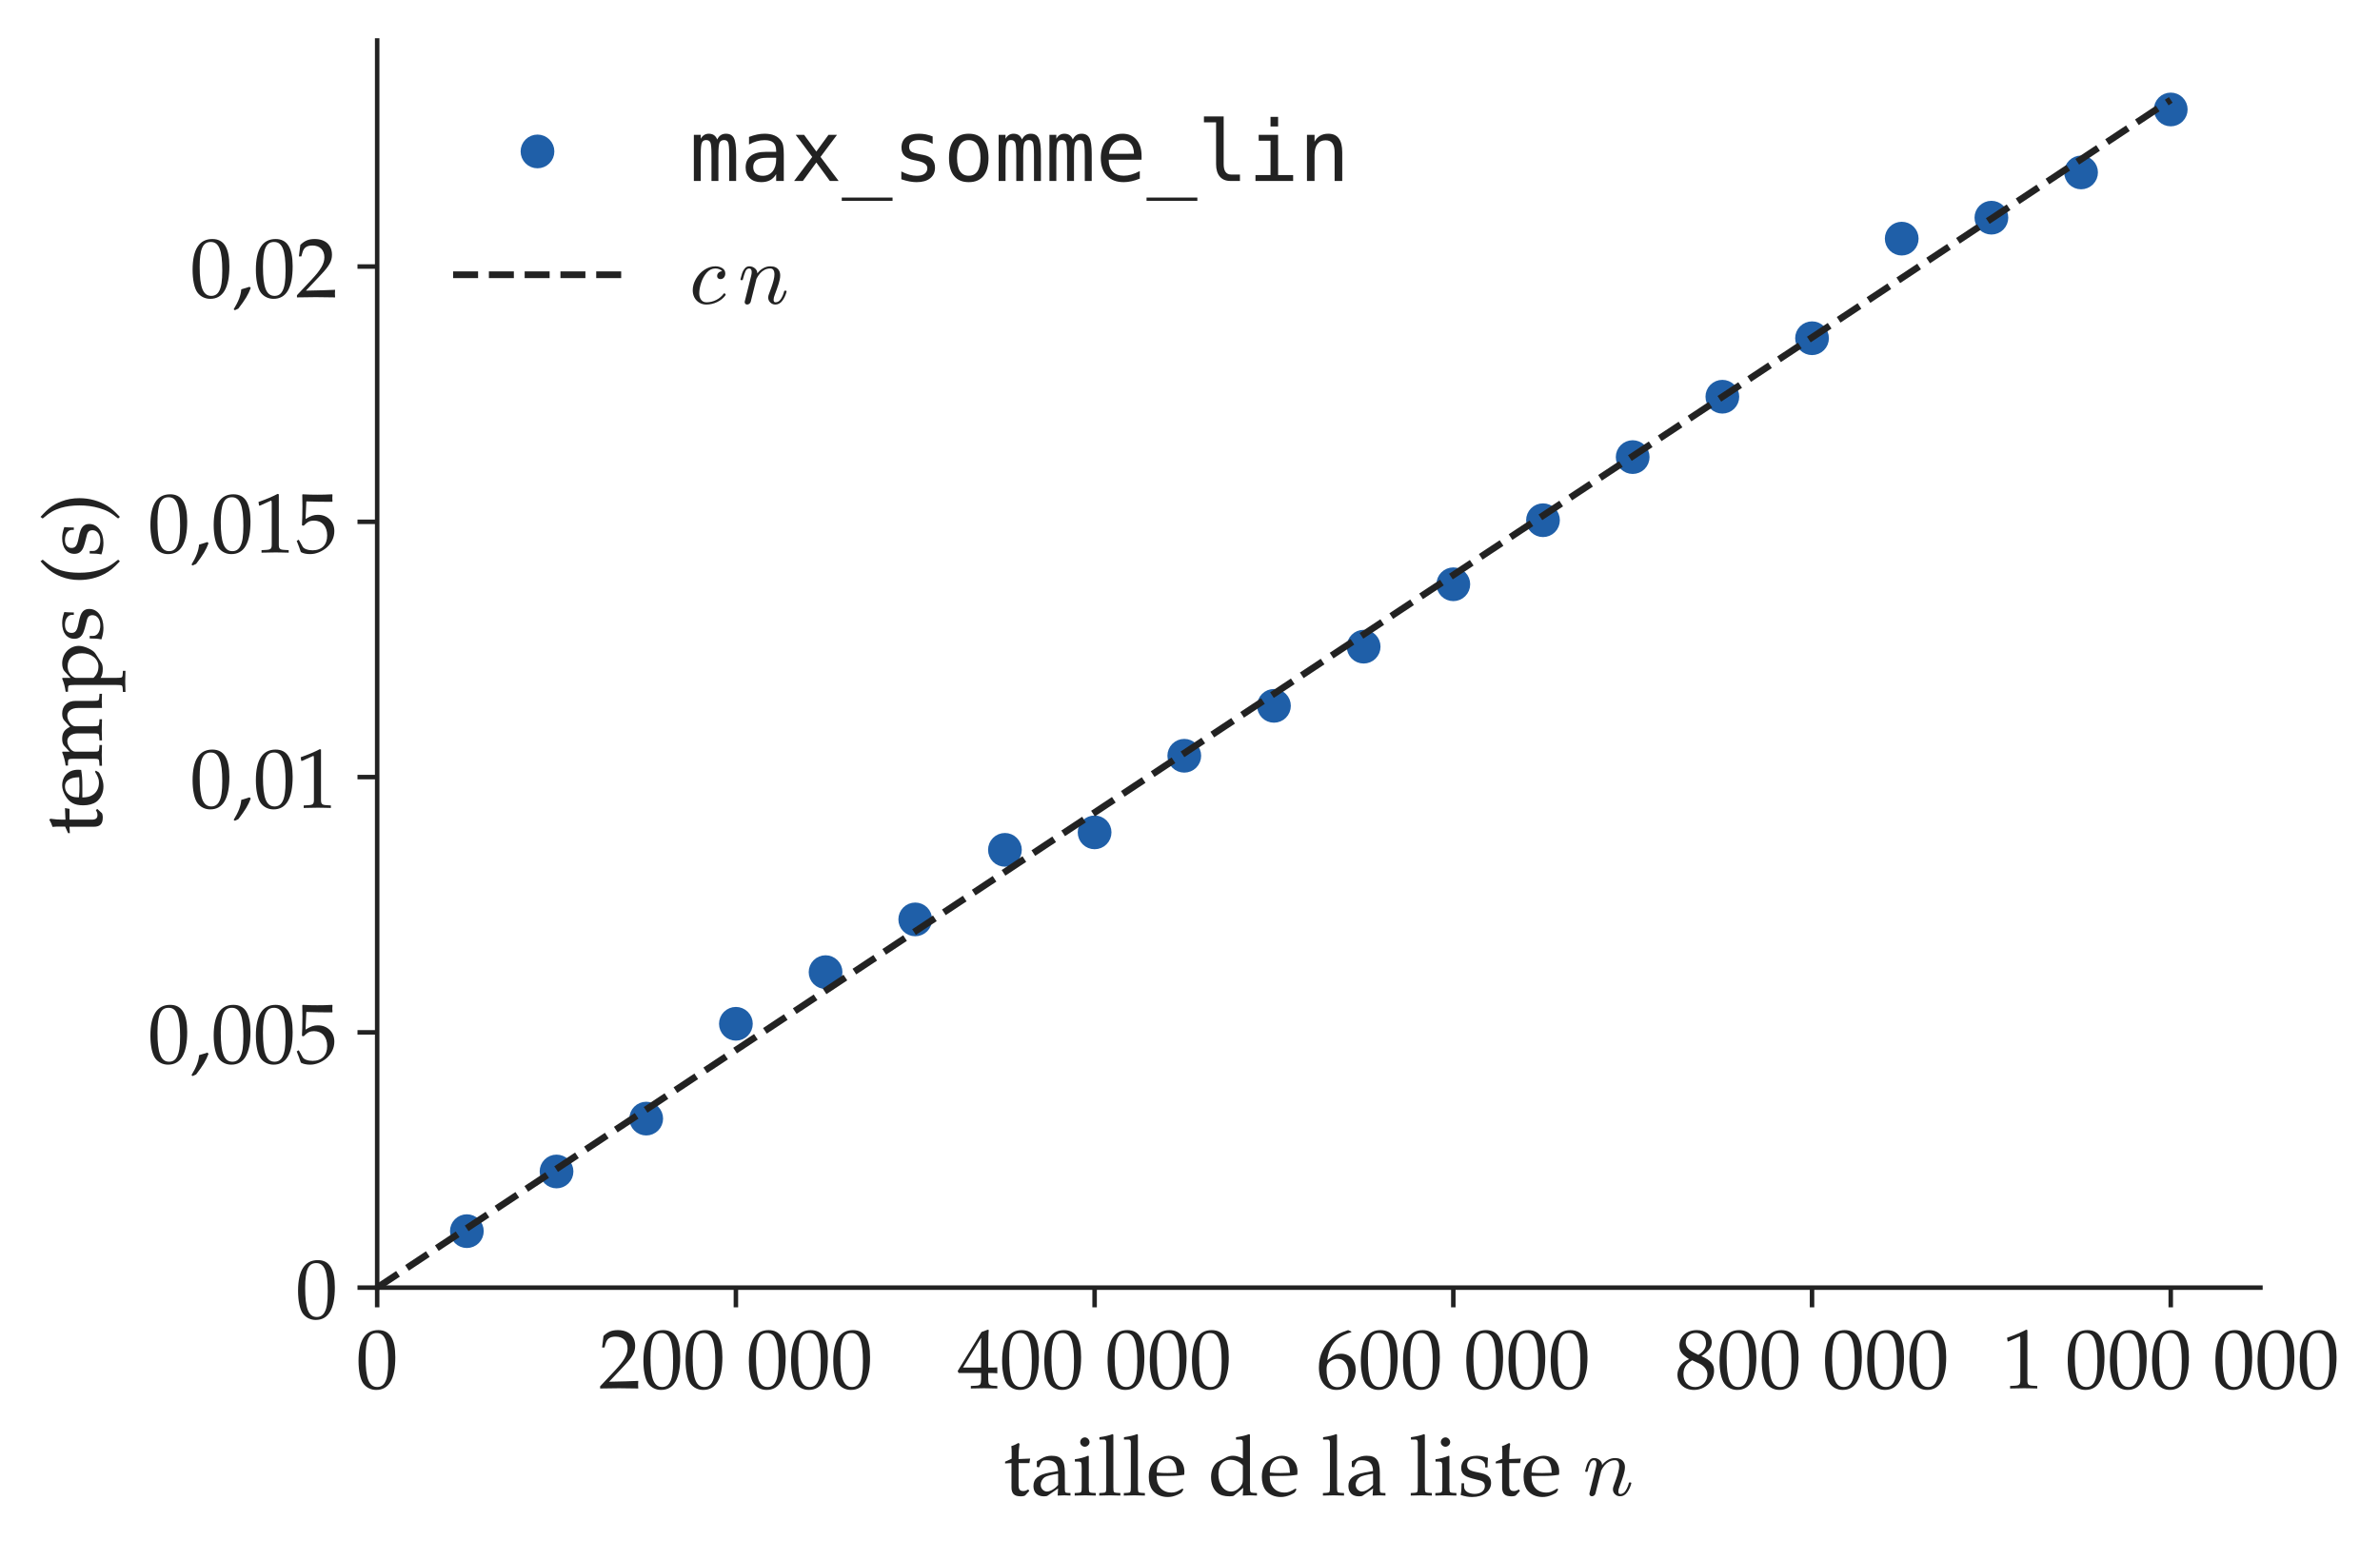
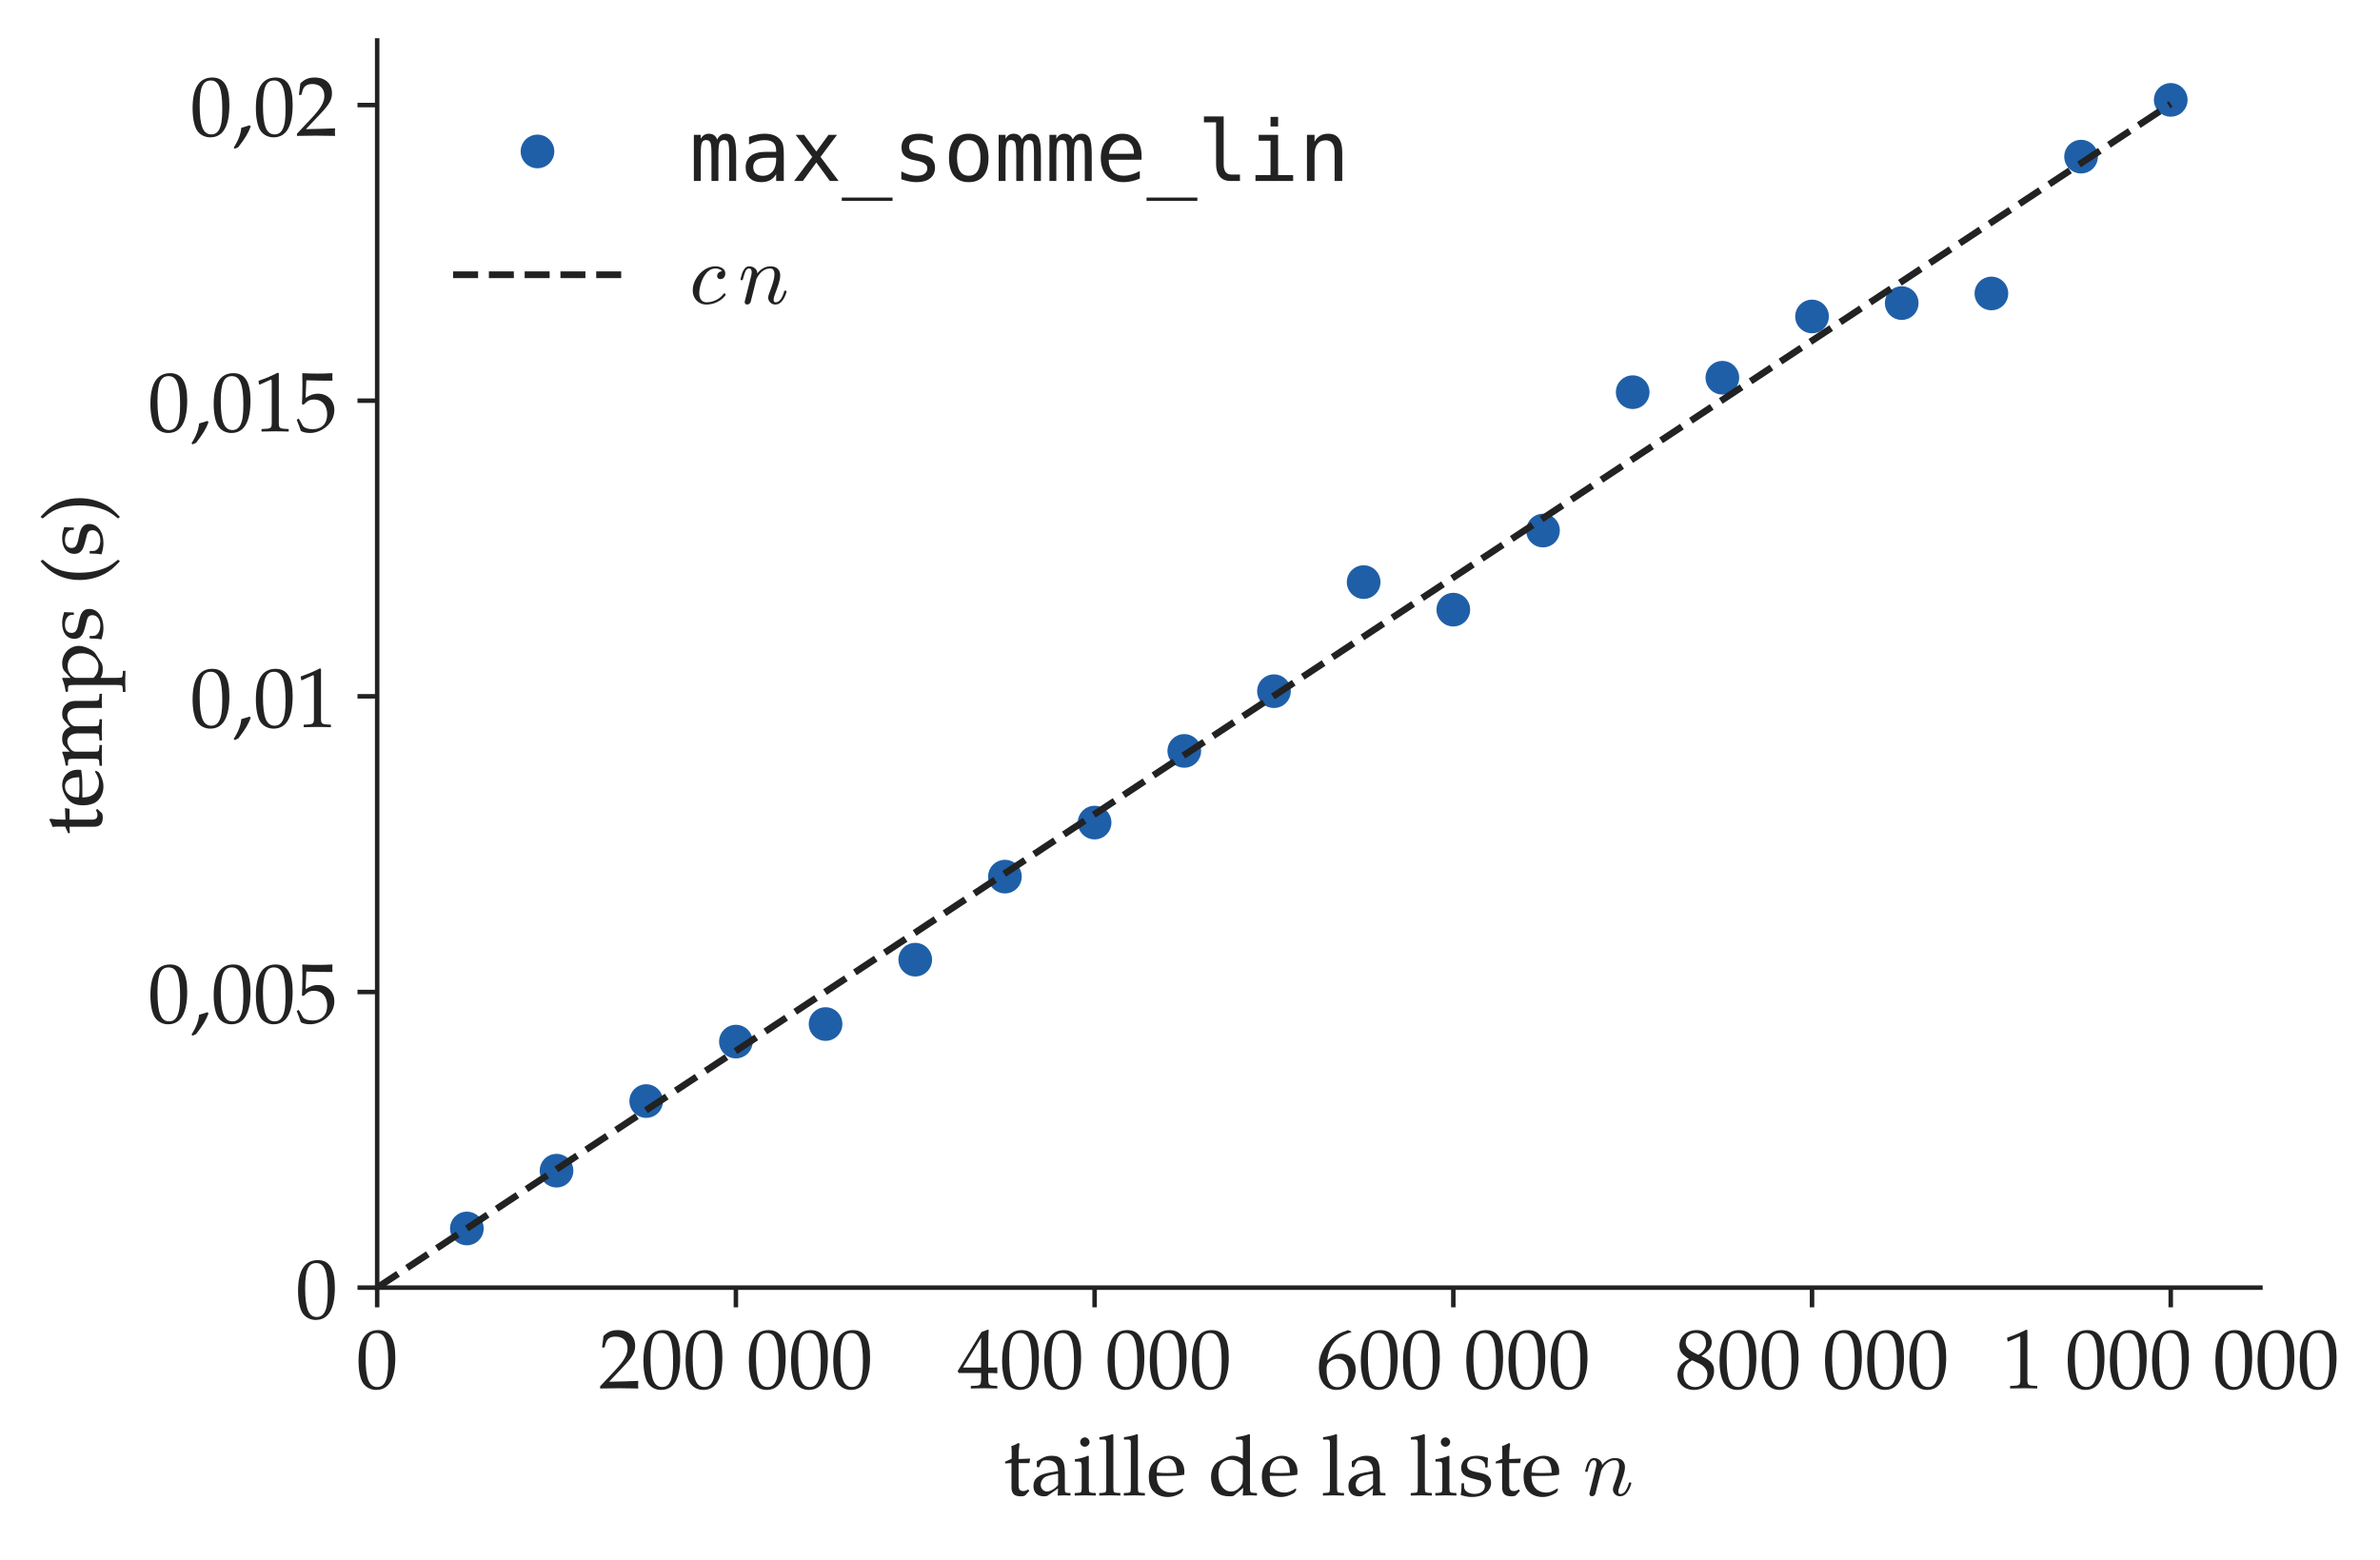
<svg xmlns="http://www.w3.org/2000/svg" xmlns:xlink="http://www.w3.org/1999/xlink" width="423.11pt" height="277.366pt" viewBox="0 0 423.11 277.366" version="1.1">
  <defs>
    <style type="text/css">*{stroke-linejoin: round; stroke-linecap: butt}</style>
  </defs>
  <g id="figure_1">
    <g id="patch_1">
      <path d="M 0 277.366  L 423.11 277.366  L 423.11 0  L 0 0  L 0 277.366  z " style="fill: none" />
    </g>
    <g id="axes_1">
      <g id="patch_2">
        <path d="M 67.053 228.96  L 401.853 228.96  L 401.853 7.2  L 67.053 7.2  L 67.053 228.96  z " style="fill: none" />
      </g>
      <g id="matplotlib.axis_1">
        <g id="xtick_1">
          <g id="line2d_1">
            <defs>
-               <path id="m8d0bcfc36c" d="M 0 0  L 0 3.5  " style="stroke: #222222; stroke-width: 0.8" />
-             </defs>
-             <g>
-               <use xlink:href="#m8d0bcfc36c" x="67.053" y="228.96" style="fill: #222222; stroke: #222222; stroke-width: 0.8" />
+               <path id="m7a9b506612" d="M 0 0  L 0 3.5  " style="stroke: #222222; stroke-width: 0.8" />
+             </defs>
+             <g>
+               <use xlink:href="#m7a9b506612" x="67.053" y="228.96" style="fill: #222222; stroke: #222222; stroke-width: 0.8" />
            </g>
          </g>
          <g id="text_1">
            <g style="fill: #222222" transform="translate(63.30313 246.8491) scale(0.15 -0.15)">
              <defs>
                <path id="P052-Roman-30" d="M 1683 4410  C 691 4410 186 3622 186 2074  C 186 1325 320 678 544 365  C 768 51 1126 -128 1523 -128  C 2490 -128 2976 698 2976 2349  C 2976 3744 2560 4410 1683 4410  z M 1568 4186  C 2189 4186 2438 3558 2438 2022  C 2438 1235 2368 762 2195 454  C 2067 218 1869 96 1606 96  C 979 96 723 742 723 2304  C 723 3661 960 4186 1568 4186  z " transform="scale(0.015625)" />
              </defs>
              <use xlink:href="#P052-Roman-30" />
            </g>
          </g>
        </g>
        <g id="xtick_2">
          <g id="line2d_2">
            <g>
-               <use xlink:href="#m8d0bcfc36c" x="130.825" y="228.96" style="fill: #222222; stroke: #222222; stroke-width: 0.8" />
+               <use xlink:href="#m7a9b506612" x="130.825" y="228.96" style="fill: #222222; stroke: #222222; stroke-width: 0.8" />
            </g>
          </g>
          <g id="text_2">
            <g style="fill: #222222" transform="translate(106.4496 246.8491) scale(0.15 -0.15)">
              <defs>
                <path id="P052-Roman-32" d="M 102 147  L 102 -19  C 883 -6 1248 0 1530 0  C 1805 0 2182 -6 2995 -19  C 2982 109 2982 173 2982 269  C 2982 358 2982 422 2995 557  C 2259 525 1965 518 781 493  L 1946 1728  C 2566 2387 2758 2739 2758 3219  C 2758 3955 2259 4410 1446 4410  C 986 4410 678 4282 358 3962  L 250 3091  L 435 3091  L 518 3386  C 621 3757 851 3917 1280 3917  C 1837 3917 2182 3578 2182 3027  C 2182 2541 1914 2074 1190 1306  L 102 147  z " transform="scale(0.015625)" />
                <path id="P052-Roman-20" transform="scale(0.015625)" />
              </defs>
              <use xlink:href="#P052-Roman-32" />
              <use xlink:href="#P052-Roman-30" x="50" />
              <use xlink:href="#P052-Roman-30" x="100" />
              <use xlink:href="#P052-Roman-20" x="150" />
              <use xlink:href="#P052-Roman-30" x="175" />
              <use xlink:href="#P052-Roman-30" x="225" />
              <use xlink:href="#P052-Roman-30" x="275" />
            </g>
          </g>
        </g>
        <g id="xtick_3">
          <g id="line2d_3">
            <g>
-               <use xlink:href="#m8d0bcfc36c" x="194.596" y="228.96" style="fill: #222222; stroke: #222222; stroke-width: 0.8" />
+               <use xlink:href="#m7a9b506612" x="194.596" y="228.96" style="fill: #222222; stroke: #222222; stroke-width: 0.8" />
            </g>
          </g>
          <g id="text_3">
            <g style="fill: #222222" transform="translate(170.221 246.8491) scale(0.15 -0.15)">
              <defs>
                <path id="P052-Roman-34" d="M 1792 1158  L 1792 678  C 1779 282 1728 211 1408 192  L 1011 173  L 1011 -19  C 1587 -6 1837 0 2016 0  C 2208 0 2464 -6 3021 -19  L 3021 173  L 2714 192  C 2394 218 2342 282 2330 678  L 2330 1158  C 2707 1158 2842 1152 3021 1133  L 3021 1587  C 2822 1568 2701 1568 2502 1568  L 2483 1568  L 2330 1568  L 2330 2458  C 2330 3654 2342 4243 2374 4410  L 2298 4442  L 1824 4269  L 13 1306  L 83 1158  L 1792 1158  z M 1792 1568  L 416 1568  L 1792 3821  L 1792 1568  z " transform="scale(0.015625)" />
              </defs>
              <use xlink:href="#P052-Roman-34" />
              <use xlink:href="#P052-Roman-30" x="50" />
              <use xlink:href="#P052-Roman-30" x="100" />
              <use xlink:href="#P052-Roman-20" x="150" />
              <use xlink:href="#P052-Roman-30" x="175" />
              <use xlink:href="#P052-Roman-30" x="225" />
              <use xlink:href="#P052-Roman-30" x="275" />
            </g>
          </g>
        </g>
        <g id="xtick_4">
          <g id="line2d_4">
            <g>
-               <use xlink:href="#m8d0bcfc36c" x="258.367" y="228.96" style="fill: #222222; stroke: #222222; stroke-width: 0.8" />
+               <use xlink:href="#m7a9b506612" x="258.367" y="228.96" style="fill: #222222; stroke: #222222; stroke-width: 0.8" />
            </g>
          </g>
          <g id="text_4">
            <g style="fill: #222222" transform="translate(233.9924 246.8491) scale(0.15 -0.15)">
              <defs>
                <path id="P052-Roman-36" d="M 838 2118  C 973 3277 1510 3904 2662 4250  L 2662 4301  L 2426 4410  C 1811 4205 1549 4077 1222 3795  C 563 3238 205 2458 205 1581  C 205 518 710 -128 1542 -128  C 2374 -128 2995 525 2995 1402  C 2995 2138 2554 2618 1875 2618  C 1555 2618 1363 2534 986 2234  L 838 2118  z M 1626 2234  C 2125 2234 2445 1818 2445 1178  C 2445 512 2125 83 1626 83  C 1075 83 787 544 787 1408  C 787 1638 813 1754 883 1862  C 1024 2080 1325 2234 1626 2234  z " transform="scale(0.015625)" />
              </defs>
              <use xlink:href="#P052-Roman-36" />
              <use xlink:href="#P052-Roman-30" x="50" />
              <use xlink:href="#P052-Roman-30" x="100" />
              <use xlink:href="#P052-Roman-20" x="150" />
              <use xlink:href="#P052-Roman-30" x="175" />
              <use xlink:href="#P052-Roman-30" x="225" />
              <use xlink:href="#P052-Roman-30" x="275" />
            </g>
          </g>
        </g>
        <g id="xtick_5">
          <g id="line2d_5">
            <g>
-               <use xlink:href="#m8d0bcfc36c" x="322.139" y="228.96" style="fill: #222222; stroke: #222222; stroke-width: 0.8" />
+               <use xlink:href="#m7a9b506612" x="322.139" y="228.96" style="fill: #222222; stroke: #222222; stroke-width: 0.8" />
            </g>
          </g>
          <g id="text_5">
            <g style="fill: #222222" transform="translate(297.7638 246.8491) scale(0.15 -0.15)">
              <defs>
                <path id="P052-Roman-38" d="M 1075 2208  C 813 2086 704 2016 563 1882  C 320 1638 192 1350 192 1018  C 192 352 717 -128 1446 -128  C 2285 -128 2970 525 2970 1325  C 2970 1830 2739 2106 2003 2438  C 2586 2835 2790 3104 2790 3488  C 2790 4038 2336 4410 1658 4410  C 896 4410 339 3923 339 3251  C 339 2816 506 2573 1075 2208  z M 1818 1888  C 2227 1702 2464 1395 2464 1050  C 2464 512 2061 90 1542 90  C 998 90 646 467 646 1069  C 646 1536 832 1830 1306 2118  L 1818 1888  z M 1427 2707  C 1024 2906 819 3162 819 3482  C 819 3910 1126 4192 1581 4192  C 2048 4192 2355 3885 2355 3418  C 2355 3053 2195 2803 1779 2534  L 1427 2707  z " transform="scale(0.015625)" />
              </defs>
              <use xlink:href="#P052-Roman-38" />
              <use xlink:href="#P052-Roman-30" x="50" />
              <use xlink:href="#P052-Roman-30" x="100" />
              <use xlink:href="#P052-Roman-20" x="150" />
              <use xlink:href="#P052-Roman-30" x="175" />
              <use xlink:href="#P052-Roman-30" x="225" />
              <use xlink:href="#P052-Roman-30" x="275" />
            </g>
          </g>
        </g>
        <g id="xtick_6">
          <g id="line2d_6">
            <g>
-               <use xlink:href="#m8d0bcfc36c" x="385.91" y="228.96" style="fill: #222222; stroke: #222222; stroke-width: 0.8" />
+               <use xlink:href="#m7a9b506612" x="385.91" y="228.96" style="fill: #222222; stroke: #222222; stroke-width: 0.8" />
            </g>
          </g>
          <g id="text_6">
            <g style="fill: #222222" transform="translate(355.9103 246.8491) scale(0.15 -0.15)">
              <defs>
                <path id="P052-Roman-31" d="M 429 3552  L 493 3552  L 1318 3923  C 1325 3930 1331 3930 1338 3930  C 1376 3930 1389 3872 1389 3718  L 1389 614  C 1389 282 1318 211 973 192  L 614 173  L 614 -19  C 1171 -6 1530 0 1670 0  C 1754 0 1901 0 2112 -6  C 2202 -13 2374 -13 2675 -19  L 2675 173  L 2342 192  C 1997 211 1926 282 1926 614  L 1926 4410  L 1837 4442  C 1408 4218 979 4038 384 3827  L 429 3552  z " transform="scale(0.015625)" />
              </defs>
              <use xlink:href="#P052-Roman-31" />
              <use xlink:href="#P052-Roman-20" x="50" />
              <use xlink:href="#P052-Roman-30" x="75" />
              <use xlink:href="#P052-Roman-30" x="125" />
              <use xlink:href="#P052-Roman-30" x="175" />
              <use xlink:href="#P052-Roman-20" x="225" />
              <use xlink:href="#P052-Roman-30" x="250" />
              <use xlink:href="#P052-Roman-30" x="300" />
              <use xlink:href="#P052-Roman-30" x="350" />
            </g>
          </g>
        </g>
        <g id="text_7">
          <g style="fill: #222222" transform="translate(178.3531 265.9522) scale(0.15 -0.15)">
            <defs>
              <path id="P052-Roman-74" d="M 627 2445  L 627 602  C 627 128 838 -77 1331 -77  C 1478 -77 1632 -45 1670 0  L 1978 339  L 1894 448  C 1728 352 1645 326 1517 326  C 1267 326 1165 454 1165 768  L 1165 2445  L 1984 2445  L 2042 2790  L 1165 2752  L 1165 2995  C 1165 3258 1184 3533 1235 3904  L 1158 3974  C 998 3878 813 3795 614 3731  C 634 3552 640 3424 640 3226  L 640 2778  L 141 2554  L 141 2419  L 627 2445  z " transform="scale(0.015625)" />
              <path id="P052-Roman-61" d="M 2074 525  L 2042 -19  C 2355 -6 2451 0 2541 0  C 2624 0 2662 0 2880 -13  L 3014 -19  L 3014 173  L 2765 186  C 2598 205 2592 224 2586 557  L 2586 1728  C 2586 2662 2317 3002 1574 3002  C 1293 3002 1043 2931 800 2784  L 461 2579  L 461 2163  L 627 2118  L 710 2317  C 845 2618 909 2662 1203 2662  C 1805 2662 2054 2426 2074 1843  L 1440 1728  C 570 1568 205 1267 205 704  C 205 211 499 -77 1011 -77  C 1133 -77 1235 -58 1280 -26  L 2074 525  z M 2074 794  C 1888 531 1485 288 1235 288  C 973 288 755 518 755 800  C 755 1037 883 1261 1069 1382  C 1235 1478 1587 1568 2074 1638  L 2074 794  z " transform="scale(0.015625)" />
              <path id="P052-Roman-69" d="M 1203 2976  L 1146 3002  C 832 2867 480 2778 147 2739  L 147 2560  L 384 2560  C 646 2554 659 2528 666 2093  L 666 653  C 666 237 646 211 429 192  L 134 173  L 134 -19  C 582 -6 768 0 934 0  C 1101 0 1286 -6 1734 -19  L 1734 173  L 1440 192  C 1216 218 1210 230 1203 653  L 1203 2976  z M 909 4397  C 717 4397 550 4230 550 4038  C 550 3853 717 3686 902 3686  C 1088 3686 1261 3853 1261 4038  C 1261 4218 1088 4397 909 4397  z " transform="scale(0.015625)" />
              <path id="P052-Roman-6c" d="M 134 173  L 134 -19  C 582 -6 768 0 934 0  C 1101 0 1286 -6 1734 -19  L 1734 173  L 1440 192  C 1216 218 1210 230 1203 653  L 1203 4595  L 1146 4646  C 864 4538 653 4486 147 4410  L 147 4230  L 506 4230  C 621 4230 666 4160 666 3968  L 666 653  C 659 237 653 211 429 192  L 134 173  z " transform="scale(0.015625)" />
              <path id="P052-Roman-65" d="M 2797 448  L 2714 512  C 2310 269 2157 211 1882 211  C 1466 211 1120 397 941 710  C 819 915 774 1101 762 1472  L 1696 1472  C 2157 1472 2451 1498 2854 1562  C 2861 1651 2867 1709 2867 1786  C 2867 2522 2394 3002 1670 3002  C 1440 3002 1165 2918 902 2765  C 378 2458 166 2067 166 1395  C 166 998 262 653 435 410  C 691 70 1114 -128 1600 -128  C 1843 -128 2074 -77 2336 38  C 2502 109 2643 192 2669 230  L 2797 448  z M 2298 1709  C 1971 1696 1818 1690 1581 1690  C 1280 1690 1120 1696 774 1728  C 774 2029 800 2170 883 2342  C 1018 2618 1286 2790 1594 2790  C 1811 2790 1978 2707 2093 2534  C 2234 2323 2278 2138 2298 1709  z " transform="scale(0.015625)" />
              <path id="P052-Roman-64" d="M 2637 2797  C 2278 2957 2099 3002 1875 3002  C 1702 3002 1549 2963 1389 2880  L 826 2586  C 454 2394 224 1926 224 1382  C 224 870 397 448 704 192  C 928 6 1229 -77 1645 -77  C 1779 -77 1920 -51 1952 -26  L 2662 570  L 2630 -19  C 2918 -6 3034 0 3123 0  C 3174 0 3270 0 3398 -6  C 3443 -13 3565 -13 3706 -19  L 3706 173  L 3411 192  C 3187 218 3181 230 3174 653  L 3174 4595  L 3117 4646  C 2835 4538 2624 4486 2118 4410  L 2118 4230  L 2477 4230  C 2592 4230 2637 4160 2637 3968  L 2637 2797  z M 2637 1414  C 2637 998 2624 934 2541 787  C 2362 486 2048 288 1747 288  C 1184 288 781 832 781 1600  C 781 2291 1126 2701 1702 2701  C 1946 2701 2202 2618 2426 2464  C 2554 2374 2637 2291 2637 2240  L 2637 1414  z " transform="scale(0.015625)" />
              <path id="P052-Roman-73" d="M 262 915  C 262 474 243 282 192 26  C 531 -83 774 -128 1069 -128  C 1907 -128 2502 314 2502 947  C 2502 1152 2445 1293 2323 1421  C 2157 1581 1952 1658 1382 1766  C 858 1869 685 1997 685 2291  C 685 2611 902 2790 1299 2790  C 1734 2790 2054 2566 2054 2266  L 2054 2118  L 2234 2118  C 2240 2490 2246 2643 2266 2842  C 1920 2957 1702 3002 1434 3002  C 691 3002 237 2650 237 2074  C 237 1760 378 1555 672 1414  C 845 1338 1184 1235 1619 1139  C 1907 1075 2029 947 2029 698  C 2029 352 1709 109 1254 109  C 787 109 454 333 454 653  L 454 915  L 262 915  z " transform="scale(0.015625)" />
              <path id="Cmmi10-6e" d="M 494 109  Q 494 147 500 166  L 978 2075  Q 1025 2253 1025 2388  Q 1025 2663 838 2663  Q 638 2663 541 2423  Q 444 2184 353 1819  Q 353 1800 334 1789  Q 316 1778 300 1778  L 225 1778  Q 203 1778 187 1801  Q 172 1825 172 1844  Q 241 2122 305 2315  Q 369 2509 505 2668  Q 641 2828 844 2828  Q 1084 2828 1268 2676  Q 1453 2525 1453 2291  Q 1644 2541 1900 2684  Q 2156 2828 2444 2828  Q 2672 2828 2837 2750  Q 3003 2672 3095 2514  Q 3188 2356 3188 2138  Q 3188 1875 3070 1503  Q 2953 1131 2778 672  Q 2688 463 2688 288  Q 2688 97 2834 97  Q 3084 97 3251 365  Q 3419 634 3488 941  Q 3500 978 3541 978  L 3616 978  Q 3641 978 3658 962  Q 3675 947 3675 922  Q 3675 916 3669 903  Q 3581 541 3364 234  Q 3147 -72 2822 -72  Q 2597 -72 2437 83  Q 2278 238 2278 459  Q 2278 578 2328 709  Q 2409 919 2514 1209  Q 2619 1500 2686 1765  Q 2753 2031 2753 2234  Q 2753 2413 2679 2538  Q 2606 2663 2431 2663  Q 2197 2663 2000 2559  Q 1803 2456 1656 2286  Q 1509 2116 1388 1881  L 953 141  Q 931 53 854 -9  Q 778 -72 684 -72  Q 606 -72 550 -22  Q 494 28 494 109  z " transform="scale(0.015625)" />
            </defs>
            <use xlink:href="#P052-Roman-74" transform="translate(0 0.40625)" />
            <use xlink:href="#P052-Roman-61" transform="translate(32.59999 0.40625)" />
            <use xlink:href="#P052-Roman-69" transform="translate(82.59998 0.40625)" />
            <use xlink:href="#P052-Roman-6c" transform="translate(111.7 0.40625)" />
            <use xlink:href="#P052-Roman-6c" transform="translate(140.8 0.40625)" />
            <use xlink:href="#P052-Roman-65" transform="translate(169.8999 0.40625)" />
            <use xlink:href="#P052-Roman-20" transform="translate(217.7999 0.40625)" />
            <use xlink:href="#P052-Roman-64" transform="translate(242.7999 0.40625)" />
            <use xlink:href="#P052-Roman-65" transform="translate(303.8999 0.40625)" />
            <use xlink:href="#P052-Roman-20" transform="translate(351.7999 0.40625)" />
            <use xlink:href="#P052-Roman-6c" transform="translate(376.7999 0.40625)" />
            <use xlink:href="#P052-Roman-61" transform="translate(405.8999 0.40625)" />
            <use xlink:href="#P052-Roman-20" transform="translate(455.8999 0.40625)" />
            <use xlink:href="#P052-Roman-6c" transform="translate(480.8999 0.40625)" />
            <use xlink:href="#P052-Roman-69" transform="translate(509.9998 0.40625)" />
            <use xlink:href="#P052-Roman-73" transform="translate(539.0998 0.40625)" />
            <use xlink:href="#P052-Roman-74" transform="translate(581.4998 0.40625)" />
            <use xlink:href="#P052-Roman-65" transform="translate(614.0998 0.40625)" />
            <use xlink:href="#P052-Roman-20" transform="translate(661.9998 0.40625)" />
            <use xlink:href="#Cmmi10-6e" transform="translate(686.9998 0.40625)" />
          </g>
        </g>
      </g>
      <g id="matplotlib.axis_2">
        <g id="ytick_1">
          <g id="line2d_7">
            <defs>
-               <path id="m9d023a999b" d="M 0 0  L -3.5 0  " style="stroke: #222222; stroke-width: 0.8" />
-             </defs>
-             <g>
-               <use xlink:href="#m9d023a999b" x="67.053" y="228.96" style="fill: #222222; stroke: #222222; stroke-width: 0.8" />
+               <path id="mdf4f2e67e2" d="M 0 0  L -3.5 0  " style="stroke: #222222; stroke-width: 0.8" />
+             </defs>
+             <g>
+               <use xlink:href="#mdf4f2e67e2" x="67.053" y="228.96" style="fill: #222222; stroke: #222222; stroke-width: 0.8" />
            </g>
          </g>
          <g id="text_8">
            <g style="fill: #222222" transform="translate(52.55313 234.4045) scale(0.15 -0.15)">
              <use xlink:href="#P052-Roman-30" />
            </g>
          </g>
        </g>
        <g id="ytick_2">
          <g id="line2d_8">
            <g>
-               <use xlink:href="#m9d023a999b" x="67.053" y="183.568" style="fill: #222222; stroke: #222222; stroke-width: 0.8" />
+               <use xlink:href="#mdf4f2e67e2" x="67.053" y="176.389" style="fill: #222222; stroke: #222222; stroke-width: 0.8" />
            </g>
          </g>
          <g id="text_9">
-             <g style="fill: #222222" transform="translate(26.30313 189.0127) scale(0.15 -0.15)">
+             <g style="fill: #222222" transform="translate(26.30313 181.8338) scale(0.15 -0.15)">
              <defs>
                <path id="P052-Roman-2c" d="M 1306 787  C 1133 730 1018 691 678 595  C 634 109 474 -307 102 -922  L 192 -992  L 454 -870  C 973 -198 1216 205 1395 698  L 1306 787  z " transform="scale(0.015625)" />
                <path id="P052-Roman-35" d="M 813 3872  C 1626 3846 1978 3840 2765 3840  L 2797 3872  C 2784 3987 2784 4038 2784 4128  C 2784 4211 2784 4262 2797 4378  L 2765 4410  C 2298 4384 2016 4378 1651 4378  C 1286 4378 1005 4384 538 4410  L 506 4378  C 512 3987 518 3693 518 3488  C 518 2931 499 2330 480 2061  L 608 2022  C 909 2330 1082 2413 1395 2413  C 2010 2413 2394 1978 2394 1286  C 2394 576 1984 160 1286 160  C 934 160 621 275 531 442  L 237 966  L 83 877  C 230 512 307 307 397 26  C 576 -77 826 -128 1107 -128  C 1536 -128 1990 58 2349 365  C 2733 704 2938 1146 2938 1619  C 2938 2342 2419 2854 1690 2854  C 1382 2854 1152 2778 755 2534  L 813 3872  z " transform="scale(0.015625)" />
              </defs>
              <use xlink:href="#P052-Roman-30" />
              <use xlink:href="#P052-Roman-2c" x="50" />
              <use xlink:href="#P052-Roman-30" x="75" />
              <use xlink:href="#P052-Roman-30" x="125" />
              <use xlink:href="#P052-Roman-35" x="175" />
            </g>
          </g>
        </g>
        <g id="ytick_3">
          <g id="line2d_9">
            <g>
-               <use xlink:href="#m9d023a999b" x="67.053" y="138.176" style="fill: #222222; stroke: #222222; stroke-width: 0.8" />
+               <use xlink:href="#mdf4f2e67e2" x="67.053" y="123.818" style="fill: #222222; stroke: #222222; stroke-width: 0.8" />
            </g>
          </g>
          <g id="text_10">
-             <g style="fill: #222222" transform="translate(33.80313 143.6209) scale(0.15 -0.15)">
+             <g style="fill: #222222" transform="translate(33.80313 129.263) scale(0.15 -0.15)">
              <use xlink:href="#P052-Roman-30" />
              <use xlink:href="#P052-Roman-2c" x="50" />
              <use xlink:href="#P052-Roman-30" x="75" />
              <use xlink:href="#P052-Roman-31" x="125" />
            </g>
          </g>
        </g>
        <g id="ytick_4">
          <g id="line2d_10">
            <g>
-               <use xlink:href="#m9d023a999b" x="67.053" y="92.785" style="fill: #222222; stroke: #222222; stroke-width: 0.8" />
+               <use xlink:href="#mdf4f2e67e2" x="67.053" y="71.248" style="fill: #222222; stroke: #222222; stroke-width: 0.8" />
            </g>
          </g>
          <g id="text_11">
-             <g style="fill: #222222" transform="translate(26.30313 98.22908) scale(0.15 -0.15)">
+             <g style="fill: #222222" transform="translate(26.30313 76.69225) scale(0.15 -0.15)">
              <use xlink:href="#P052-Roman-30" />
              <use xlink:href="#P052-Roman-2c" x="50" />
              <use xlink:href="#P052-Roman-30" x="75" />
              <use xlink:href="#P052-Roman-31" x="125" />
              <use xlink:href="#P052-Roman-35" x="175" />
            </g>
          </g>
        </g>
        <g id="ytick_5">
          <g id="line2d_11">
            <g>
-               <use xlink:href="#m9d023a999b" x="67.053" y="47.393" style="fill: #222222; stroke: #222222; stroke-width: 0.8" />
+               <use xlink:href="#mdf4f2e67e2" x="67.053" y="18.677" style="fill: #222222; stroke: #222222; stroke-width: 0.8" />
            </g>
          </g>
          <g id="text_12">
-             <g style="fill: #222222" transform="translate(33.80313 52.83727) scale(0.15 -0.15)">
+             <g style="fill: #222222" transform="translate(33.80313 24.12148) scale(0.15 -0.15)">
              <use xlink:href="#P052-Roman-30" />
              <use xlink:href="#P052-Roman-2c" x="50" />
              <use xlink:href="#P052-Roman-30" x="75" />
              <use xlink:href="#P052-Roman-32" x="125" />
            </g>
          </g>
        </g>
        <g id="text_13">
          <g style="fill: #222222" transform="translate(18.08906 148.4773) rotate(-90) scale(0.15 -0.15)">
            <defs>
              <path id="P052-Roman-6d" d="M 102 173  L 102 -19  C 550 -6 730 0 915 0  C 1114 0 1286 -6 1677 -19  L 1677 173  L 1408 192  C 1184 211 1171 237 1171 653  L 1171 2010  C 1171 2298 1594 2611 1978 2611  C 2323 2611 2560 2285 2560 1798  L 2560 653  C 2560 237 2541 211 2323 192  L 2029 173  L 2029 -19  C 2477 -6 2662 0 2829 0  C 2995 0 3174 -6 3629 -19  L 3629 173  L 3334 192  C 3110 218 3104 230 3098 653  L 3098 2010  C 3098 2298 3520 2611 3904 2611  C 4250 2611 4486 2285 4486 1798  L 4486 -19  C 4774 -6 4883 0 4992 0  C 5088 0 5210 -6 5562 -19  L 5562 173  L 5261 192  C 5037 218 5030 230 5024 653  L 5024 1971  C 5024 2605 4653 3002 4064 3002  C 3834 3002 3654 2950 3539 2842  L 3053 2406  C 2848 2835 2592 3002 2144 3002  C 1907 3002 1728 2950 1613 2842  L 1171 2432  L 1171 2976  L 1114 3002  C 800 2867 448 2778 115 2739  L 115 2560  L 352 2560  C 614 2554 627 2528 634 2093  L 634 653  C 627 237 621 211 397 192  L 102 173  z " transform="scale(0.015625)" />
              <path id="P052-Roman-70" d="M 51 -1606  L 51 -1798  C 493 -1786 678 -1779 851 -1779  C 1024 -1779 1210 -1786 1651 -1798  L 1651 -1606  L 1357 -1587  C 1133 -1562 1126 -1549 1120 -1126  L 1120 83  C 1318 -32 1517 -77 1805 -77  C 1997 -77 2157 -38 2259 26  L 2989 499  C 3245 666 3546 1325 3546 1734  C 3546 2445 2957 3002 2214 3002  C 1978 3002 1747 2938 1645 2842  L 1120 2362  L 1120 2976  L 1062 3002  C 749 2867 397 2778 64 2739  L 64 2560  L 301 2560  C 563 2554 576 2528 582 2093  L 582 -1126  C 576 -1549 570 -1562 346 -1587  L 51 -1606  z M 1120 1958  C 1120 2048 1152 2118 1235 2227  C 1421 2464 1690 2586 2003 2586  C 2605 2586 2989 2163 2989 1498  C 2989 781 2560 250 1984 250  C 1632 250 1370 365 1120 627  L 1120 1958  z " transform="scale(0.015625)" />
              <path id="P052-Roman-28" d="M 1926 -1242  C 1466 -672 1299 -365 1133 211  C 998 672 934 1152 934 1709  C 934 2240 992 2688 1120 3104  C 1286 3635 1459 3936 1926 4480  L 1805 4646  C 1139 4051 877 3693 634 3072  C 467 2643 384 2189 384 1702  C 384 1018 544 365 845 -205  C 1075 -634 1280 -883 1805 -1376  L 1926 -1242  z " transform="scale(0.015625)" />
              <path id="P052-Roman-29" d="M 326 -1376  C 768 -960 954 -749 1152 -435  C 1542 186 1747 928 1747 1702  C 1747 2189 1664 2643 1498 3072  C 1254 3693 992 4045 326 4646  L 205 4480  C 672 3930 845 3629 1011 3104  C 1133 2688 1197 2234 1197 1702  C 1197 1158 1133 672 998 211  C 832 -365 666 -672 205 -1242  L 326 -1376  z " transform="scale(0.015625)" />
            </defs>
            <use xlink:href="#P052-Roman-74" />
            <use xlink:href="#P052-Roman-65" x="32.6" />
            <use xlink:href="#P052-Roman-6d" x="80.5" />
            <use xlink:href="#P052-Roman-70" x="168.8" />
            <use xlink:href="#P052-Roman-73" x="228.9" />
            <use xlink:href="#P052-Roman-20" x="271.3" />
            <use xlink:href="#P052-Roman-28" x="296.3" />
            <use xlink:href="#P052-Roman-73" x="329.6" />
            <use xlink:href="#P052-Roman-29" x="372" />
          </g>
        </g>
      </g>
      <g id="line2d_12">
        <defs>
-           <path id="m948b352526" d="M 0 2.5  C 0.663 2.5 1.299 2.237 1.768 1.768  C 2.237 1.299 2.5 0.663 2.5 0  C 2.5 -0.663 2.237 -1.299 1.768 -1.768  C 1.299 -2.237 0.663 -2.5 0 -2.5  C -0.663 -2.5 -1.299 -2.237 -1.768 -1.768  C -2.237 -1.299 -2.5 -0.663 -2.5 0  C -2.5 0.663 -2.237 1.299 -1.768 1.768  C -1.299 2.237 -0.663 2.5 0 2.5  z " style="stroke: #1f5fa8" />
+           <path id="mf7872ad0b4" d="M 0 2.5  C 0.663 2.5 1.299 2.237 1.768 1.768  C 2.237 1.299 2.5 0.663 2.5 0  C 2.5 -0.663 2.237 -1.299 1.768 -1.768  C 1.299 -2.237 0.663 -2.5 0 -2.5  C -0.663 -2.5 -1.299 -2.237 -1.768 -1.768  C -2.237 -1.299 -2.5 -0.663 -2.5 0  C -2.5 0.663 -2.237 1.299 -1.768 1.768  C -1.299 2.237 -0.663 2.5 0 2.5  z " style="stroke: #1f5fa8" />
        </defs>
-         <g clip-path="url(#p721b503284)">
-           <use xlink:href="#m948b352526" x="82.996" y="218.917" style="fill: #1f5fa8; stroke: #1f5fa8" />
-           <use xlink:href="#m948b352526" x="98.939" y="208.307" style="fill: #1f5fa8; stroke: #1f5fa8" />
-           <use xlink:href="#m948b352526" x="114.882" y="198.904" style="fill: #1f5fa8; stroke: #1f5fa8" />
-           <use xlink:href="#m948b352526" x="130.825" y="182.044" style="fill: #1f5fa8; stroke: #1f5fa8" />
-           <use xlink:href="#m948b352526" x="146.767" y="172.86" style="fill: #1f5fa8; stroke: #1f5fa8" />
-           <use xlink:href="#m948b352526" x="162.71" y="163.484" style="fill: #1f5fa8; stroke: #1f5fa8" />
-           <use xlink:href="#m948b352526" x="178.653" y="151.117" style="fill: #1f5fa8; stroke: #1f5fa8" />
-           <use xlink:href="#m948b352526" x="194.596" y="148.008" style="fill: #1f5fa8; stroke: #1f5fa8" />
-           <use xlink:href="#m948b352526" x="210.539" y="134.386" style="fill: #1f5fa8; stroke: #1f5fa8" />
-           <use xlink:href="#m948b352526" x="226.482" y="125.508" style="fill: #1f5fa8; stroke: #1f5fa8" />
-           <use xlink:href="#m948b352526" x="242.425" y="114.988" style="fill: #1f5fa8; stroke: #1f5fa8" />
-           <use xlink:href="#m948b352526" x="258.367" y="103.892" style="fill: #1f5fa8; stroke: #1f5fa8" />
-           <use xlink:href="#m948b352526" x="274.31" y="92.502" style="fill: #1f5fa8; stroke: #1f5fa8" />
-           <use xlink:href="#m948b352526" x="290.253" y="81.278" style="fill: #1f5fa8; stroke: #1f5fa8" />
-           <use xlink:href="#m948b352526" x="306.196" y="70.542" style="fill: #1f5fa8; stroke: #1f5fa8" />
-           <use xlink:href="#m948b352526" x="322.139" y="60.143" style="fill: #1f5fa8; stroke: #1f5fa8" />
-           <use xlink:href="#m948b352526" x="338.082" y="42.433" style="fill: #1f5fa8; stroke: #1f5fa8" />
-           <use xlink:href="#m948b352526" x="354.025" y="38.707" style="fill: #1f5fa8; stroke: #1f5fa8" />
-           <use xlink:href="#m948b352526" x="369.967" y="30.661" style="fill: #1f5fa8; stroke: #1f5fa8" />
-           <use xlink:href="#m948b352526" x="385.91" y="19.465" style="fill: #1f5fa8; stroke: #1f5fa8" />
+         <g clip-path="url(#pb37b49cea3)">
+           <use xlink:href="#mf7872ad0b4" x="82.996" y="218.442" style="fill: #1f5fa8; stroke: #1f5fa8" />
+           <use xlink:href="#mf7872ad0b4" x="98.939" y="208.164" style="fill: #1f5fa8; stroke: #1f5fa8" />
+           <use xlink:href="#mf7872ad0b4" x="114.882" y="195.785" style="fill: #1f5fa8; stroke: #1f5fa8" />
+           <use xlink:href="#mf7872ad0b4" x="130.825" y="185.21" style="fill: #1f5fa8; stroke: #1f5fa8" />
+           <use xlink:href="#mf7872ad0b4" x="146.767" y="182.09" style="fill: #1f5fa8; stroke: #1f5fa8" />
+           <use xlink:href="#mf7872ad0b4" x="162.71" y="170.642" style="fill: #1f5fa8; stroke: #1f5fa8" />
+           <use xlink:href="#mf7872ad0b4" x="178.653" y="155.875" style="fill: #1f5fa8; stroke: #1f5fa8" />
+           <use xlink:href="#mf7872ad0b4" x="194.596" y="146.267" style="fill: #1f5fa8; stroke: #1f5fa8" />
+           <use xlink:href="#mf7872ad0b4" x="210.539" y="133.524" style="fill: #1f5fa8; stroke: #1f5fa8" />
+           <use xlink:href="#mf7872ad0b4" x="226.482" y="122.904" style="fill: #1f5fa8; stroke: #1f5fa8" />
+           <use xlink:href="#mf7872ad0b4" x="242.425" y="103.507" style="fill: #1f5fa8; stroke: #1f5fa8" />
+           <use xlink:href="#mf7872ad0b4" x="258.367" y="108.402" style="fill: #1f5fa8; stroke: #1f5fa8" />
+           <use xlink:href="#mf7872ad0b4" x="274.31" y="94.341" style="fill: #1f5fa8; stroke: #1f5fa8" />
+           <use xlink:href="#mf7872ad0b4" x="290.253" y="69.734" style="fill: #1f5fa8; stroke: #1f5fa8" />
+           <use xlink:href="#mf7872ad0b4" x="306.196" y="67.168" style="fill: #1f5fa8; stroke: #1f5fa8" />
+           <use xlink:href="#mf7872ad0b4" x="322.139" y="56.272" style="fill: #1f5fa8; stroke: #1f5fa8" />
+           <use xlink:href="#mf7872ad0b4" x="338.082" y="53.894" style="fill: #1f5fa8; stroke: #1f5fa8" />
+           <use xlink:href="#mf7872ad0b4" x="354.025" y="52.181" style="fill: #1f5fa8; stroke: #1f5fa8" />
+           <use xlink:href="#mf7872ad0b4" x="369.967" y="27.853" style="fill: #1f5fa8; stroke: #1f5fa8" />
+           <use xlink:href="#mf7872ad0b4" x="385.91" y="17.76" style="fill: #1f5fa8; stroke: #1f5fa8" />
        </g>
      </g>
      <g id="line2d_13">
-         <path d="M 67.053 228.96  L 385.91 17.76  L 385.91 17.76  " clip-path="url(#p721b503284)" style="fill: none; stroke-dasharray: 4.44,1.92; stroke-dashoffset: 0; stroke: #222222; stroke-width: 1.2" />
+         <path d="M 67.053 228.96  L 385.91 18.49  L 385.91 18.49  " clip-path="url(#pb37b49cea3)" style="fill: none; stroke-dasharray: 4.44,1.92; stroke-dashoffset: 0; stroke: #222222; stroke-width: 1.2" />
      </g>
      <g id="patch_3">
        <path d="M 67.053 228.96  L 67.053 7.2  " style="fill: none; stroke: #222222; stroke-width: 0.8; stroke-linejoin: miter; stroke-linecap: square" />
      </g>
      <g id="patch_4">
        <path d="M 67.053 228.96  L 401.853 228.96  " style="fill: none; stroke: #222222; stroke-width: 0.8; stroke-linejoin: miter; stroke-linecap: square" />
      </g>
      <g id="legend_1">
        <g id="line2d_14">
          <g>
-             <use xlink:href="#m948b352526" x="95.553" y="26.927" style="fill: #1f5fa8; stroke: #1f5fa8" />
+             <use xlink:href="#mf7872ad0b4" x="95.553" y="26.927" style="fill: #1f5fa8; stroke: #1f5fa8" />
          </g>
        </g>
        <g id="text_14">
          <g style="fill: #222222" transform="translate(122.5531 32.17734) scale(0.15 -0.15)">
            <defs>
              <path id="DejaVuSansMono-6d" d="M 2113 3144  Q 2219 3369 2383 3476  Q 2547 3584 2778 3584  Q 3200 3584 3373 3257  Q 3547 2931 3547 2028  L 3547 0  L 3022 0  L 3022 2003  Q 3022 2744 2939 2923  Q 2856 3103 2638 3103  Q 2388 3103 2295 2911  Q 2203 2719 2203 2003  L 2203 0  L 1678 0  L 1678 2003  Q 1678 2753 1589 2928  Q 1500 3103 1269 3103  Q 1041 3103 952 2911  Q 863 2719 863 2003  L 863 0  L 341 0  L 341 3500  L 863 3500  L 863 3200  Q 966 3388 1120 3486  Q 1275 3584 1472 3584  Q 1709 3584 1867 3475  Q 2025 3366 2113 3144  z " transform="scale(0.015625)" />
              <path id="DejaVuSansMono-61" d="M 2194 1759  L 2003 1759  Q 1500 1759 1245 1582  Q 991 1406 991 1056  Q 991 741 1181 566  Q 1372 391 1709 391  Q 2184 391 2456 720  Q 2728 1050 2731 1631  L 2731 1759  L 2194 1759  z M 3309 1997  L 3309 0  L 2731 0  L 2731 519  Q 2547 206 2267 57  Q 1988 -91 1588 -91  Q 1053 -91 734 211  Q 416 513 416 1019  Q 416 1603 808 1906  Q 1200 2209 1959 2209  L 2731 2209  L 2731 2300  Q 2728 2719 2518 2908  Q 2309 3097 1850 3097  Q 1556 3097 1256 3012  Q 956 2928 672 2766  L 672 3341  Q 991 3463 1283 3523  Q 1575 3584 1850 3584  Q 2284 3584 2592 3456  Q 2900 3328 3091 3072  Q 3209 2916 3259 2686  Q 3309 2456 3309 1997  z " transform="scale(0.015625)" />
              <path id="DejaVuSansMono-78" d="M 3494 3500  L 2241 1825  L 3616 0  L 2950 0  L 1925 1403  L 903 0  L 238 0  L 1613 1825  L 359 3500  L 997 3500  L 1925 2234  L 2847 3500  L 3494 3500  z " transform="scale(0.015625)" />
              <path id="DejaVuSansMono-5f" d="M 3853 -1259  L 3853 -1509  L 0 -1509  L 0 -1259  L 3853 -1259  z " transform="scale(0.015625)" />
              <path id="DejaVuSansMono-73" d="M 3041 3378  L 3041 2816  Q 2794 2959 2544 3031  Q 2294 3103 2034 3103  Q 1644 3103 1451 2976  Q 1259 2850 1259 2591  Q 1259 2356 1403 2240  Q 1547 2125 2119 2016  L 2350 1972  Q 2778 1891 2998 1647  Q 3219 1403 3219 1013  Q 3219 494 2850 201  Q 2481 -91 1825 -91  Q 1566 -91 1281 -36  Q 997 19 666 128  L 666 722  Q 988 556 1281 473  Q 1575 391 1838 391  Q 2219 391 2428 545  Q 2638 700 2638 978  Q 2638 1378 1872 1531  L 1847 1538  L 1631 1581  Q 1134 1678 906 1908  Q 678 2138 678 2534  Q 678 3038 1018 3311  Q 1359 3584 1991 3584  Q 2272 3584 2531 3532  Q 2791 3481 3041 3378  z " transform="scale(0.015625)" />
              <path id="DejaVuSansMono-6f" d="M 1925 3097  Q 1488 3097 1263 2756  Q 1038 2416 1038 1747  Q 1038 1081 1263 739  Q 1488 397 1925 397  Q 2366 397 2591 739  Q 2816 1081 2816 1747  Q 2816 2416 2591 2756  Q 2366 3097 1925 3097  z M 1925 3584  Q 2653 3584 3039 3112  Q 3425 2641 3425 1747  Q 3425 850 3040 379  Q 2656 -91 1925 -91  Q 1197 -91 812 379  Q 428 850 428 1747  Q 428 2641 812 3112  Q 1197 3584 1925 3584  z " transform="scale(0.015625)" />
              <path id="DejaVuSansMono-65" d="M 3475 1894  L 3475 1613  L 984 1613  L 984 1594  Q 984 1022 1282 709  Q 1581 397 2125 397  Q 2400 397 2700 484  Q 3000 572 3341 750  L 3341 178  Q 3013 44 2708 -23  Q 2403 -91 2119 -91  Q 1303 -91 843 398  Q 384 888 384 1747  Q 384 2584 834 3084  Q 1284 3584 2034 3584  Q 2703 3584 3089 3131  Q 3475 2678 3475 1894  z M 2900 2063  Q 2888 2569 2661 2833  Q 2434 3097 2009 3097  Q 1594 3097 1325 2822  Q 1056 2547 1006 2059  L 2900 2063  z " transform="scale(0.015625)" />
              <path id="DejaVuSansMono-6c" d="M 1997 1269  Q 1997 881 2139 684  Q 2281 488 2559 488  L 3231 488  L 3231 0  L 2503 0  Q 1988 0 1705 331  Q 1422 663 1422 1269  L 1422 4447  L 500 4447  L 500 4897  L 1997 4897  L 1997 1269  z " transform="scale(0.015625)" />
              <path id="DejaVuSansMono-69" d="M 800 3500  L 2272 3500  L 2272 447  L 3413 447  L 3413 0  L 556 0  L 556 447  L 1697 447  L 1697 3053  L 800 3053  L 800 3500  z M 1697 4863  L 2272 4863  L 2272 4134  L 1697 4134  L 1697 4863  z " transform="scale(0.015625)" />
              <path id="DejaVuSansMono-6e" d="M 3284 2169  L 3284 0  L 2706 0  L 2706 2169  Q 2706 2641 2540 2862  Q 2375 3084 2022 3084  Q 1619 3084 1401 2798  Q 1184 2513 1184 1978  L 1184 0  L 609 0  L 609 3500  L 1184 3500  L 1184 2975  Q 1338 3275 1600 3429  Q 1863 3584 2222 3584  Q 2756 3584 3020 3232  Q 3284 2881 3284 2169  z " transform="scale(0.015625)" />
            </defs>
            <use xlink:href="#DejaVuSansMono-6d" />
            <use xlink:href="#DejaVuSansMono-61" x="60.205" />
            <use xlink:href="#DejaVuSansMono-78" x="120.41" />
            <use xlink:href="#DejaVuSansMono-5f" x="180.615" />
            <use xlink:href="#DejaVuSansMono-73" x="240.82" />
            <use xlink:href="#DejaVuSansMono-6f" x="301.025" />
            <use xlink:href="#DejaVuSansMono-6d" x="361.23" />
            <use xlink:href="#DejaVuSansMono-6d" x="421.436" />
            <use xlink:href="#DejaVuSansMono-65" x="481.641" />
            <use xlink:href="#DejaVuSansMono-5f" x="541.846" />
            <use xlink:href="#DejaVuSansMono-6c" x="602.051" />
            <use xlink:href="#DejaVuSansMono-69" x="662.256" />
            <use xlink:href="#DejaVuSansMono-6e" x="722.461" />
          </g>
        </g>
        <g id="line2d_15">
          <path d="M 80.553 48.853  L 95.553 48.853  L 110.553 48.853  " style="fill: none; stroke-dasharray: 4.44,1.92; stroke-dashoffset: 0; stroke: #222222; stroke-width: 1.2" />
        </g>
        <g id="text_15">
          <g style="fill: #222222" transform="translate(122.5531 54.10312) scale(0.15 -0.15)">
            <defs>
              <path id="Cmmi10-63" d="M 750 763  Q 750 484 892 290  Q 1034 97 1300 97  Q 1681 97 2032 272  Q 2384 447 2606 756  Q 2625 775 2656 775  Q 2688 775 2720 739  Q 2753 703 2753 672  Q 2753 647 2741 634  Q 2506 306 2109 117  Q 1713 -72 1288 -72  Q 981 -72 747 73  Q 513 219 384 462  Q 256 706 256 1013  Q 256 1444 497 1869  Q 738 2294 1138 2561  Q 1538 2828 1978 2828  Q 2266 2828 2495 2689  Q 2725 2550 2725 2278  Q 2725 2103 2623 1979  Q 2522 1856 2350 1856  Q 2247 1856 2176 1920  Q 2106 1984 2106 2088  Q 2106 2238 2215 2344  Q 2325 2450 2472 2450  L 2484 2450  Q 2409 2559 2267 2611  Q 2125 2663 1972 2663  Q 1597 2663 1315 2342  Q 1034 2022 892 1576  Q 750 1131 750 763  z " transform="scale(0.015625)" />
            </defs>
            <use xlink:href="#Cmmi10-63" transform="translate(0 0.8125)" />
            <use xlink:href="#Cmmi10-6e" transform="translate(57.84535 0.8125)" />
          </g>
        </g>
      </g>
    </g>
  </g>
  <defs>
-     <clipPath id="p721b503284">
+     <clipPath id="pb37b49cea3">
      <rect x="67.053" y="7.2" width="334.8" height="221.76" />
    </clipPath>
  </defs>
</svg>
